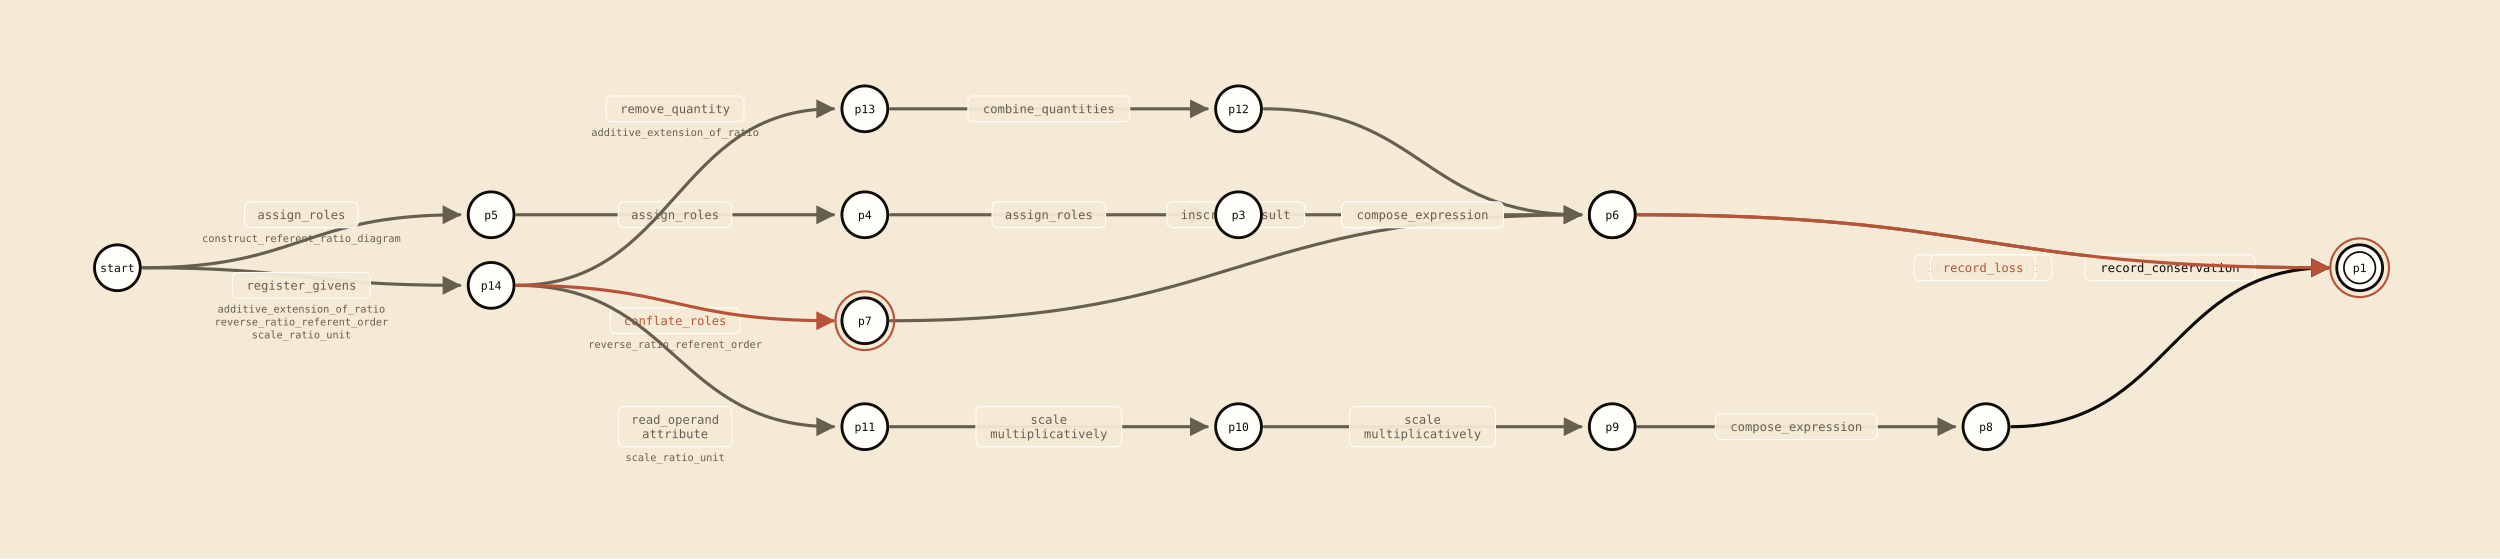
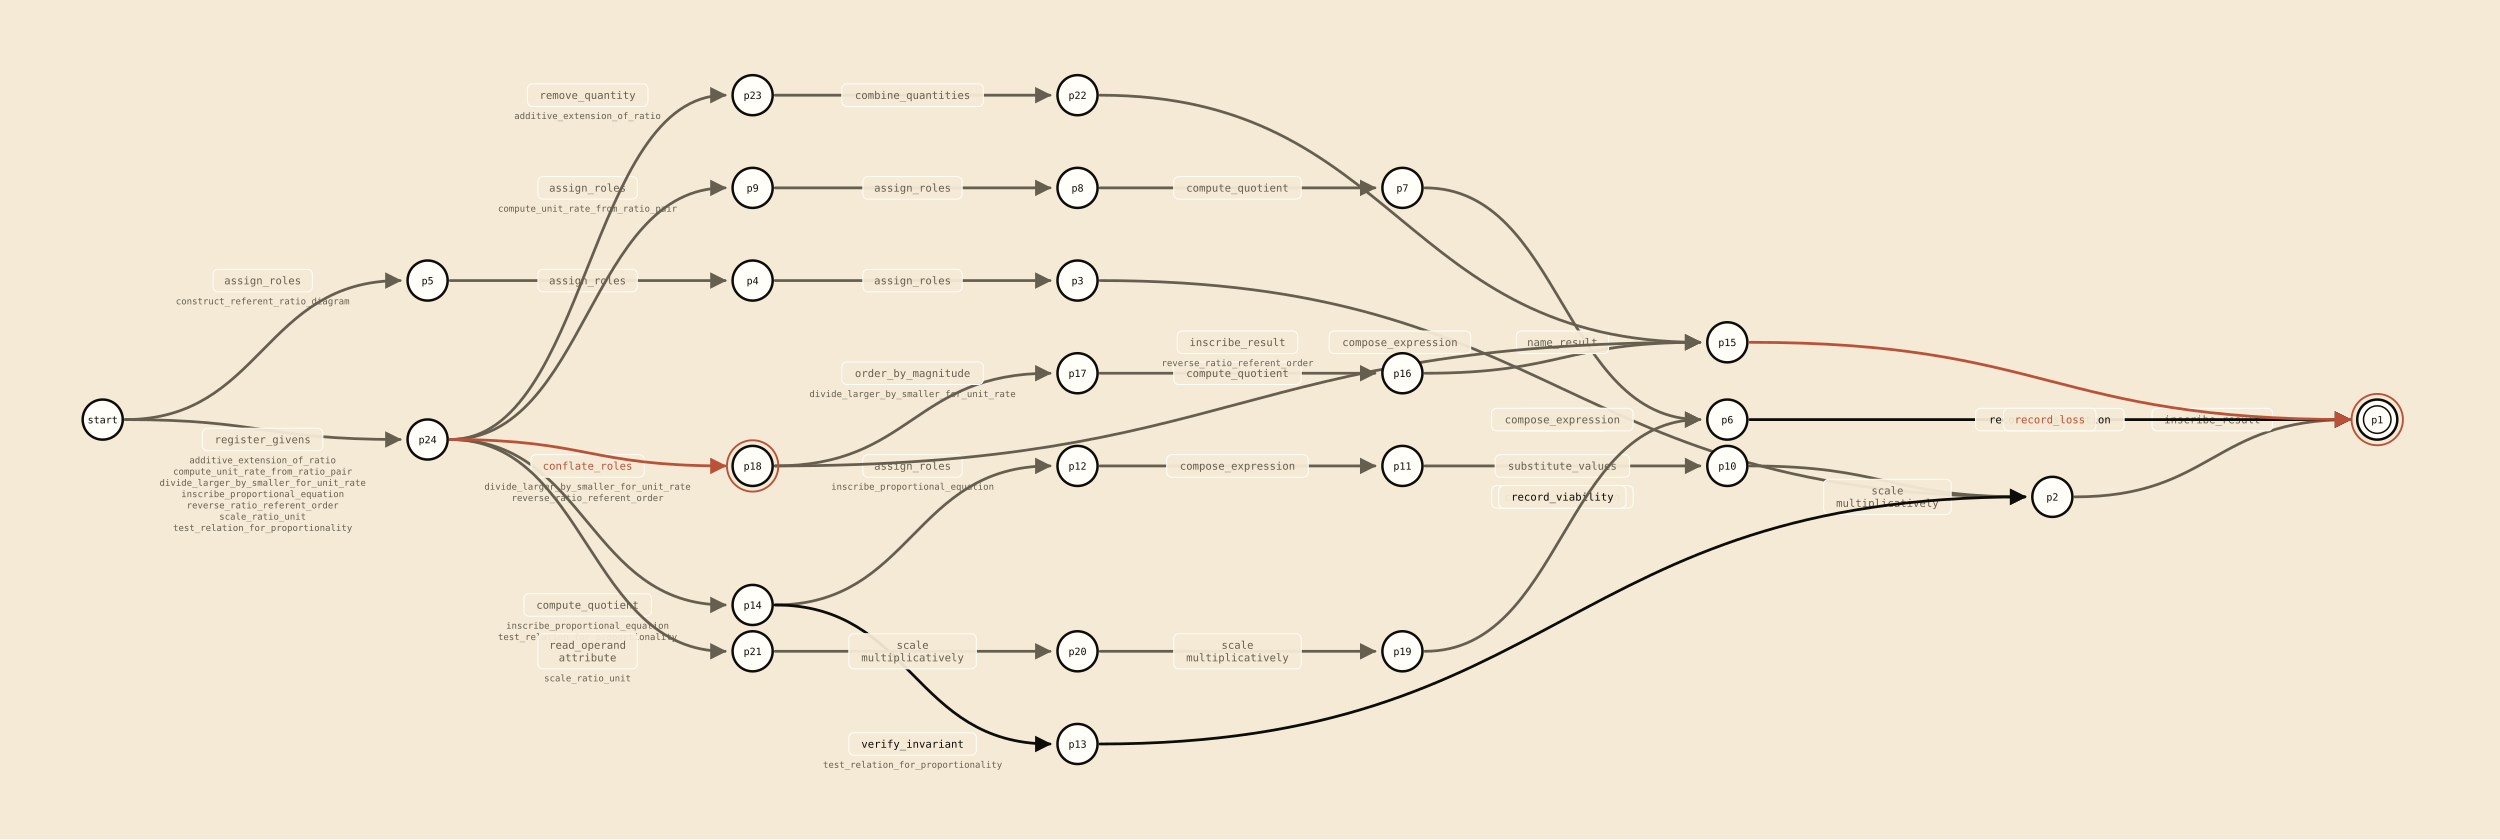
- <svg xmlns="http://www.w3.org/2000/svg" width="1746" height="390" viewBox="0 0 1746 390" role="img" aria-labelledby="title desc">
+ <svg xmlns="http://www.w3.org/2000/svg" width="1996" height="670" viewBox="0 0 1996 670" role="img" aria-labelledby="title desc">
  <rect width="100%" height="100%" fill="#f4ead6" />
  <defs>
    <marker id="composite-conserving" viewBox="0 0 10 10" refX="9" refY="5" markerWidth="6" markerHeight="6" orient="auto">
      <path d="M0 0 L10 5 L0 10 z" fill="#0d0c08" />
    </marker>
    <marker id="composite-neutral" viewBox="0 0 10 10" refX="9" refY="5" markerWidth="6" markerHeight="6" orient="auto">
      <path d="M0 0 L10 5 L0 10 z" fill="#665f4f" />
    </marker>
    <marker id="composite-validity-blue" viewBox="0 0 10 10" refX="9" refY="5" markerWidth="6" markerHeight="6" orient="auto">
      <path d="M0 0 L10 5 L0 10 z" fill="#2e6f9e" />
    </marker>
    <marker id="composite-validity-rust" viewBox="0 0 10 10" refX="9" refY="5" markerWidth="6" markerHeight="6" orient="auto">
      <path d="M0 0 L10 5 L0 10 z" fill="#b95238" />
    </marker>
    <marker id="composite-validity-rust-mixed" viewBox="0 0 10 10" refX="9" refY="5" markerWidth="4.5" markerHeight="4.5" orient="auto">
      <path d="M0 0 L10 5 L0 10 z" fill="#b95238" />
    </marker>
  </defs>
-   <path d="M 100.0 187.0 C 210.5 187.0, 210.5 150.0, 321.0 150.0" fill="none" stroke="#665f4f" stroke-width="2.2" stroke-linecap="round" marker-end="url(#composite-neutral)" />
-   <rect x="170.8" y="141.0" width="79.3" height="18.0" rx="4" fill="#f4ead6" fill-opacity="0.94" stroke="#fffef9" stroke-width="0.8" />
-   <text x="210.5" y="153.0" text-anchor="middle" font-family="ui-monospace, Menlo, Consolas, monospace" font-size="8.5" font-weight="normal" fill="#665f4f">assign_roles</text>
-   <text x="210.5" y="169.0" text-anchor="middle" font-family="ui-monospace, Menlo, Consolas, monospace" font-size="7.2" font-weight="normal" fill="#665f4f">construct_referent_ratio_diagram</text>
-   <path d="M 100.0 187.0 C 210.5 187.0, 210.5 199.3, 321.0 199.3" fill="none" stroke="#665f4f" stroke-width="2.2" stroke-linecap="round" marker-end="url(#composite-neutral)" />
-   <rect x="162.4" y="190.3" width="96.2" height="18.0" rx="4" fill="#f4ead6" fill-opacity="0.94" stroke="#fffef9" stroke-width="0.8" />
-   <text x="210.5" y="202.3" text-anchor="middle" font-family="ui-monospace, Menlo, Consolas, monospace" font-size="8.5" font-weight="normal" fill="#665f4f">register_givens</text>
-   <text x="210.5" y="218.3" text-anchor="middle" font-family="ui-monospace, Menlo, Consolas, monospace" font-size="7.2" font-weight="normal" fill="#665f4f">additive_extension_of_ratio</text>
-   <text x="210.5" y="227.3" text-anchor="middle" font-family="ui-monospace, Menlo, Consolas, monospace" font-size="7.2" font-weight="normal" fill="#665f4f">reverse_ratio_referent_order</text>
-   <text x="210.5" y="236.3" text-anchor="middle" font-family="ui-monospace, Menlo, Consolas, monospace" font-size="7.2" font-weight="normal" fill="#665f4f">scale_ratio_unit</text>
-   <path d="M 1144.0 150.0 C 1385.0 150.0, 1385.0 187.0, 1626.0 187.0" fill="none" stroke="#665f4f" stroke-width="2.2" stroke-linecap="round" marker-end="url(#composite-neutral)" />
-   <rect x="1336.9" y="178.0" width="96.2" height="18.0" rx="4" fill="#f4ead6" fill-opacity="0.94" stroke="#fffef9" stroke-width="0.8" />
-   <text x="1385.0" y="190.0" text-anchor="middle" font-family="ui-monospace, Menlo, Consolas, monospace" font-size="8.5" font-weight="normal" fill="#665f4f">inscribe_result</text>
-   <path d="M 883.0 150.0 C 993.5 150.0, 993.5 150.0, 1104.0 150.0" fill="none" stroke="#665f4f" stroke-width="2.2" stroke-linecap="round" marker-end="url(#composite-neutral)" />
-   <rect x="937.0" y="141.0" width="113.0" height="18.0" rx="4" fill="#f4ead6" fill-opacity="0.94" stroke="#fffef9" stroke-width="0.8" />
-   <text x="993.5" y="153.0" text-anchor="middle" font-family="ui-monospace, Menlo, Consolas, monospace" font-size="8.5" font-weight="normal" fill="#665f4f">compose_expression</text>
-   <path d="M 622.0 150.0 C 732.5 150.0, 732.5 150.0, 843.0 150.0" fill="none" stroke="#665f4f" stroke-width="2.2" stroke-linecap="round" marker-end="url(#composite-neutral)" />
-   <rect x="692.8" y="141.0" width="79.3" height="18.0" rx="4" fill="#f4ead6" fill-opacity="0.94" stroke="#fffef9" stroke-width="0.8" />
-   <text x="732.5" y="153.0" text-anchor="middle" font-family="ui-monospace, Menlo, Consolas, monospace" font-size="8.5" font-weight="normal" fill="#665f4f">assign_roles</text>
-   <path d="M 361.0 150.0 C 471.5 150.0, 471.5 150.0, 582.0 150.0" fill="none" stroke="#665f4f" stroke-width="2.2" stroke-linecap="round" marker-end="url(#composite-neutral)" />
-   <rect x="431.8" y="141.0" width="79.3" height="18.0" rx="4" fill="#f4ead6" fill-opacity="0.94" stroke="#fffef9" stroke-width="0.8" />
-   <text x="471.5" y="153.0" text-anchor="middle" font-family="ui-monospace, Menlo, Consolas, monospace" font-size="8.5" font-weight="normal" fill="#665f4f">assign_roles</text>
-   <rect x="1348.1" y="178.0" width="73.7" height="18.0" rx="4" fill="#f4ead6" fill-opacity="0.94" stroke="#fffef9" stroke-width="0.8" />
-   <text x="1385.0" y="190.0" text-anchor="middle" font-family="ui-monospace, Menlo, Consolas, monospace" font-size="8.5" font-weight="normal" fill="#b95238">record_loss</text>
-   <path d="M 622.0 224.0 C 863.0 224.0, 863.0 150.0, 1104.0 150.0" fill="none" stroke="#665f4f" stroke-width="2.2" stroke-linecap="round" marker-end="url(#composite-neutral)" />
-   <rect x="814.9" y="141.0" width="96.2" height="18.0" rx="4" fill="#f4ead6" fill-opacity="0.94" stroke="#fffef9" stroke-width="0.8" />
-   <text x="863.0" y="153.0" text-anchor="middle" font-family="ui-monospace, Menlo, Consolas, monospace" font-size="8.5" font-weight="normal" fill="#665f4f">inscribe_result</text>
-   <path d="M 1405.0 298.0 C 1515.5 298.0, 1515.5 187.0, 1626.0 187.0" fill="none" stroke="#0d0c08" stroke-width="2.2" stroke-linecap="round" marker-end="url(#composite-conserving)" />
-   <rect x="1456.2" y="178.0" width="118.6" height="18.0" rx="4" fill="#f4ead6" fill-opacity="0.94" stroke="#fffef9" stroke-width="0.8" />
-   <text x="1515.5" y="190.0" text-anchor="middle" font-family="ui-monospace, Menlo, Consolas, monospace" font-size="8.5" font-weight="normal" fill="#0d0c08">record_conservation</text>
-   <path d="M 1144.0 298.0 C 1254.5 298.0, 1254.5 298.0, 1365.0 298.0" fill="none" stroke="#665f4f" stroke-width="2.2" stroke-linecap="round" marker-end="url(#composite-neutral)" />
-   <rect x="1198.0" y="289.0" width="113.0" height="18.0" rx="4" fill="#f4ead6" fill-opacity="0.94" stroke="#fffef9" stroke-width="0.8" />
-   <text x="1254.5" y="301.0" text-anchor="middle" font-family="ui-monospace, Menlo, Consolas, monospace" font-size="8.5" font-weight="normal" fill="#665f4f">compose_expression</text>
-   <path d="M 883.0 298.0 C 993.5 298.0, 993.5 298.0, 1104.0 298.0" fill="none" stroke="#665f4f" stroke-width="2.2" stroke-linecap="round" marker-end="url(#composite-neutral)" />
-   <rect x="942.6" y="284.0" width="101.8" height="28.0" rx="4" fill="#f4ead6" fill-opacity="0.94" stroke="#fffef9" stroke-width="0.8" />
-   <text x="993.5" y="296.0" text-anchor="middle" font-family="ui-monospace, Menlo, Consolas, monospace" font-size="8.5" font-weight="normal" fill="#665f4f">scale</text>
-   <text x="993.5" y="306.0" text-anchor="middle" font-family="ui-monospace, Menlo, Consolas, monospace" font-size="8.5" font-weight="normal" fill="#665f4f">multiplicatively</text>
-   <path d="M 622.0 298.0 C 732.5 298.0, 732.5 298.0, 843.0 298.0" fill="none" stroke="#665f4f" stroke-width="2.2" stroke-linecap="round" marker-end="url(#composite-neutral)" />
-   <rect x="681.6" y="284.0" width="101.8" height="28.0" rx="4" fill="#f4ead6" fill-opacity="0.94" stroke="#fffef9" stroke-width="0.8" />
-   <text x="732.5" y="296.0" text-anchor="middle" font-family="ui-monospace, Menlo, Consolas, monospace" font-size="8.5" font-weight="normal" fill="#665f4f">scale</text>
-   <text x="732.5" y="306.0" text-anchor="middle" font-family="ui-monospace, Menlo, Consolas, monospace" font-size="8.5" font-weight="normal" fill="#665f4f">multiplicatively</text>
-   <path d="M 883.0 76.0 C 993.5 76.0, 993.5 150.0, 1104.0 150.0" fill="none" stroke="#665f4f" stroke-width="2.2" stroke-linecap="round" marker-end="url(#composite-neutral)" />
-   <rect x="937.0" y="141.0" width="113.0" height="18.0" rx="4" fill="#f4ead6" fill-opacity="0.94" stroke="#fffef9" stroke-width="0.8" />
-   <text x="993.5" y="153.0" text-anchor="middle" font-family="ui-monospace, Menlo, Consolas, monospace" font-size="8.5" font-weight="normal" fill="#665f4f">compose_expression</text>
-   <path d="M 622.0 76.0 C 732.5 76.0, 732.5 76.0, 843.0 76.0" fill="none" stroke="#665f4f" stroke-width="2.2" stroke-linecap="round" marker-end="url(#composite-neutral)" />
-   <rect x="676.0" y="67.0" width="113.0" height="18.0" rx="4" fill="#f4ead6" fill-opacity="0.94" stroke="#fffef9" stroke-width="0.8" />
-   <text x="732.5" y="79.0" text-anchor="middle" font-family="ui-monospace, Menlo, Consolas, monospace" font-size="8.5" font-weight="normal" fill="#665f4f">combine_quantities</text>
-   <rect x="426.2" y="215.0" width="90.5" height="18.0" rx="4" fill="#f4ead6" fill-opacity="0.94" stroke="#fffef9" stroke-width="0.8" />
-   <text x="471.5" y="227.0" text-anchor="middle" font-family="ui-monospace, Menlo, Consolas, monospace" font-size="8.5" font-weight="normal" fill="#b95238">conflate_roles</text>
-   <text x="471.5" y="243.0" text-anchor="middle" font-family="ui-monospace, Menlo, Consolas, monospace" font-size="7.2" font-weight="normal" fill="#665f4f">reverse_ratio_referent_order</text>
-   <path d="M 361.0 199.3 C 471.5 199.3, 471.5 298.0, 582.0 298.0" fill="none" stroke="#665f4f" stroke-width="2.2" stroke-linecap="round" marker-end="url(#composite-neutral)" />
-   <rect x="431.8" y="284.0" width="79.3" height="28.0" rx="4" fill="#f4ead6" fill-opacity="0.94" stroke="#fffef9" stroke-width="0.8" />
-   <text x="471.5" y="296.0" text-anchor="middle" font-family="ui-monospace, Menlo, Consolas, monospace" font-size="8.5" font-weight="normal" fill="#665f4f">read_operand</text>
-   <text x="471.5" y="306.0" text-anchor="middle" font-family="ui-monospace, Menlo, Consolas, monospace" font-size="8.5" font-weight="normal" fill="#665f4f">attribute</text>
-   <text x="471.5" y="322.0" text-anchor="middle" font-family="ui-monospace, Menlo, Consolas, monospace" font-size="7.2" font-weight="normal" fill="#665f4f">scale_ratio_unit</text>
-   <path d="M 361.0 199.3 C 471.5 199.3, 471.5 76.0, 582.0 76.0" fill="none" stroke="#665f4f" stroke-width="2.2" stroke-linecap="round" marker-end="url(#composite-neutral)" />
-   <rect x="423.4" y="67.0" width="96.2" height="18.0" rx="4" fill="#f4ead6" fill-opacity="0.94" stroke="#fffef9" stroke-width="0.8" />
-   <text x="471.5" y="79.0" text-anchor="middle" font-family="ui-monospace, Menlo, Consolas, monospace" font-size="8.5" font-weight="normal" fill="#665f4f">remove_quantity</text>
-   <text x="471.5" y="95.0" text-anchor="middle" font-family="ui-monospace, Menlo, Consolas, monospace" font-size="7.2" font-weight="normal" fill="#665f4f">additive_extension_of_ratio</text>
-   <circle cx="82.0" cy="187.0" r="16" fill="#fffef9" stroke="#0d0c08" stroke-width="2" />
-   <text x="82.0" y="190.0" text-anchor="middle" font-family="ui-monospace, Menlo, Consolas, monospace" font-size="8.0" font-weight="normal" fill="#0d0c08">start</text>
-   <circle cx="1648.0" cy="187.0" r="16" fill="#fffef9" stroke="#0d0c08" stroke-width="2" />
-   <circle cx="1648.0" cy="187.0" r="11" fill="none" stroke="#0d0c08" stroke-width="1.2" />
-   <text x="1648.0" y="190.0" text-anchor="middle" font-family="ui-monospace, Menlo, Consolas, monospace" font-size="8.0" font-weight="normal" fill="#0d0c08">p1</text>
-   <circle cx="1126.0" cy="150.0" r="16" fill="#fffef9" stroke="#0d0c08" stroke-width="2" />
-   <text x="1126.0" y="153.0" text-anchor="middle" font-family="ui-monospace, Menlo, Consolas, monospace" font-size="8.0" font-weight="normal" fill="#0d0c08">p2</text>
-   <circle cx="865.0" cy="150.0" r="16" fill="#fffef9" stroke="#0d0c08" stroke-width="2" />
-   <text x="865.0" y="153.0" text-anchor="middle" font-family="ui-monospace, Menlo, Consolas, monospace" font-size="8.0" font-weight="normal" fill="#0d0c08">p3</text>
-   <circle cx="604.0" cy="150.0" r="16" fill="#fffef9" stroke="#0d0c08" stroke-width="2" />
-   <text x="604.0" y="153.0" text-anchor="middle" font-family="ui-monospace, Menlo, Consolas, monospace" font-size="8.0" font-weight="normal" fill="#0d0c08">p4</text>
-   <circle cx="343.0" cy="150.0" r="16" fill="#fffef9" stroke="#0d0c08" stroke-width="2" />
-   <text x="343.0" y="153.0" text-anchor="middle" font-family="ui-monospace, Menlo, Consolas, monospace" font-size="8.0" font-weight="normal" fill="#0d0c08">p5</text>
-   <circle cx="1126.0" cy="150.0" r="16" fill="#fffef9" stroke="#0d0c08" stroke-width="2" />
-   <text x="1126.0" y="153.0" text-anchor="middle" font-family="ui-monospace, Menlo, Consolas, monospace" font-size="8.0" font-weight="normal" fill="#0d0c08">p6</text>
-   <circle cx="604.0" cy="224.0" r="16" fill="#fffef9" stroke="#0d0c08" stroke-width="2" />
-   <text x="604.0" y="227.0" text-anchor="middle" font-family="ui-monospace, Menlo, Consolas, monospace" font-size="8.0" font-weight="normal" fill="#0d0c08">p7</text>
-   <circle cx="1387.0" cy="298.0" r="16" fill="#fffef9" stroke="#0d0c08" stroke-width="2" />
-   <text x="1387.0" y="301.0" text-anchor="middle" font-family="ui-monospace, Menlo, Consolas, monospace" font-size="8.0" font-weight="normal" fill="#0d0c08">p8</text>
-   <circle cx="1126.0" cy="298.0" r="16" fill="#fffef9" stroke="#0d0c08" stroke-width="2" />
-   <text x="1126.0" y="301.0" text-anchor="middle" font-family="ui-monospace, Menlo, Consolas, monospace" font-size="8.0" font-weight="normal" fill="#0d0c08">p9</text>
-   <circle cx="865.0" cy="298.0" r="16" fill="#fffef9" stroke="#0d0c08" stroke-width="2" />
-   <text x="865.0" y="301.0" text-anchor="middle" font-family="ui-monospace, Menlo, Consolas, monospace" font-size="8.0" font-weight="normal" fill="#0d0c08">p10</text>
-   <circle cx="604.0" cy="298.0" r="16" fill="#fffef9" stroke="#0d0c08" stroke-width="2" />
-   <text x="604.0" y="301.0" text-anchor="middle" font-family="ui-monospace, Menlo, Consolas, monospace" font-size="8.0" font-weight="normal" fill="#0d0c08">p11</text>
-   <circle cx="865.0" cy="76.0" r="16" fill="#fffef9" stroke="#0d0c08" stroke-width="2" />
-   <text x="865.0" y="79.0" text-anchor="middle" font-family="ui-monospace, Menlo, Consolas, monospace" font-size="8.0" font-weight="normal" fill="#0d0c08">p12</text>
-   <circle cx="604.0" cy="76.0" r="16" fill="#fffef9" stroke="#0d0c08" stroke-width="2" />
-   <text x="604.0" y="79.0" text-anchor="middle" font-family="ui-monospace, Menlo, Consolas, monospace" font-size="8.0" font-weight="normal" fill="#0d0c08">p13</text>
-   <circle cx="343.0" cy="199.3" r="16" fill="#fffef9" stroke="#0d0c08" stroke-width="2" />
-   <text x="343.0" y="202.3" text-anchor="middle" font-family="ui-monospace, Menlo, Consolas, monospace" font-size="8.0" font-weight="normal" fill="#0d0c08">p14</text>
-   <path class="validity-rust-overlay" d="M 1144.0 150.0 C 1385.0 150.0, 1385.0 187.0, 1626.0 187.0" fill="none" stroke="#b95238" stroke-width="2.2" stroke-linecap="round" marker-end="url(#composite-validity-rust)" />
-   <path class="validity-rust-overlay" d="M 361.0 199.3 C 471.5 199.3, 471.5 224.0, 582.0 224.0" fill="none" stroke="#b95238" stroke-width="2.2" stroke-linecap="round" marker-end="url(#composite-validity-rust)" />
-   <circle class="validity-rust-ring" cx="1648.0" cy="187.0" r="20.5" fill="none" stroke="#b95238" stroke-width="1.5" />
-   <circle class="validity-rust-ring" cx="604.0" cy="224.0" r="20.5" fill="none" stroke="#b95238" stroke-width="1.5" />
+   <path d="M 100.0 335.0 C 209.7 335.0, 209.7 224.0, 319.4 224.0" fill="none" stroke="#665f4f" stroke-width="2.2" stroke-linecap="round" marker-end="url(#composite-neutral)" />
+   <rect x="170.1" y="215.0" width="79.3" height="18.0" rx="4" fill="#f4ead6" fill-opacity="0.94" stroke="#fffef9" stroke-width="0.8" />
+   <text x="209.7" y="227.0" text-anchor="middle" font-family="ui-monospace, Menlo, Consolas, monospace" font-size="8.5" font-weight="normal" fill="#665f4f">assign_roles</text>
+   <text x="209.7" y="243.0" text-anchor="middle" font-family="ui-monospace, Menlo, Consolas, monospace" font-size="7.2" font-weight="normal" fill="#665f4f">construct_referent_ratio_diagram</text>
+   <path d="M 100.0 335.0 C 209.7 335.0, 209.7 350.9, 319.4 350.9" fill="none" stroke="#665f4f" stroke-width="2.2" stroke-linecap="round" marker-end="url(#composite-neutral)" />
+   <rect x="161.6" y="341.9" width="96.2" height="18.0" rx="4" fill="#f4ead6" fill-opacity="0.94" stroke="#fffef9" stroke-width="0.8" />
+   <text x="209.7" y="353.9" text-anchor="middle" font-family="ui-monospace, Menlo, Consolas, monospace" font-size="8.5" font-weight="normal" fill="#665f4f">register_givens</text>
+   <text x="209.7" y="369.9" text-anchor="middle" font-family="ui-monospace, Menlo, Consolas, monospace" font-size="7.2" font-weight="normal" fill="#665f4f">additive_extension_of_ratio</text>
+   <text x="209.7" y="378.9" text-anchor="middle" font-family="ui-monospace, Menlo, Consolas, monospace" font-size="7.2" font-weight="normal" fill="#665f4f">compute_unit_rate_from_ratio_pair</text>
+   <text x="209.7" y="387.9" text-anchor="middle" font-family="ui-monospace, Menlo, Consolas, monospace" font-size="7.2" font-weight="normal" fill="#665f4f">divide_larger_by_smaller_for_unit_rate</text>
+   <text x="209.7" y="396.9" text-anchor="middle" font-family="ui-monospace, Menlo, Consolas, monospace" font-size="7.2" font-weight="normal" fill="#665f4f">inscribe_proportional_equation</text>
+   <text x="209.7" y="405.9" text-anchor="middle" font-family="ui-monospace, Menlo, Consolas, monospace" font-size="7.2" font-weight="normal" fill="#665f4f">reverse_ratio_referent_order</text>
+   <text x="209.7" y="414.9" text-anchor="middle" font-family="ui-monospace, Menlo, Consolas, monospace" font-size="7.2" font-weight="normal" fill="#665f4f">scale_ratio_unit</text>
+   <text x="209.7" y="423.9" text-anchor="middle" font-family="ui-monospace, Menlo, Consolas, monospace" font-size="7.2" font-weight="normal" fill="#665f4f">test_relation_for_proportionality</text>
+   <path d="M 1656.6 396.7 C 1766.3 396.7, 1766.3 335.0, 1876.0 335.0" fill="none" stroke="#665f4f" stroke-width="2.2" stroke-linecap="round" marker-end="url(#composite-neutral)" />
+   <rect x="1718.2" y="326.0" width="96.2" height="18.0" rx="4" fill="#f4ead6" fill-opacity="0.94" stroke="#fffef9" stroke-width="0.8" />
+   <text x="1766.3" y="338.0" text-anchor="middle" font-family="ui-monospace, Menlo, Consolas, monospace" font-size="8.5" font-weight="normal" fill="#665f4f">inscribe_result</text>
+   <path d="M 878.3 224.0 C 1247.4 224.0, 1247.4 396.7, 1616.6 396.7" fill="none" stroke="#665f4f" stroke-width="2.2" stroke-linecap="round" marker-end="url(#composite-neutral)" />
+   <rect x="1190.9" y="387.7" width="113.0" height="18.0" rx="4" fill="#f4ead6" fill-opacity="0.94" stroke="#fffef9" stroke-width="0.8" />
+   <text x="1247.4" y="399.7" text-anchor="middle" font-family="ui-monospace, Menlo, Consolas, monospace" font-size="8.5" font-weight="normal" fill="#665f4f">compose_expression</text>
+   <path d="M 618.9 224.0 C 728.6 224.0, 728.6 224.0, 838.3 224.0" fill="none" stroke="#665f4f" stroke-width="2.2" stroke-linecap="round" marker-end="url(#composite-neutral)" />
+   <rect x="688.9" y="215.0" width="79.3" height="18.0" rx="4" fill="#f4ead6" fill-opacity="0.94" stroke="#fffef9" stroke-width="0.8" />
+   <text x="728.6" y="227.0" text-anchor="middle" font-family="ui-monospace, Menlo, Consolas, monospace" font-size="8.5" font-weight="normal" fill="#665f4f">assign_roles</text>
+   <path d="M 359.4 224.0 C 469.1 224.0, 469.1 224.0, 578.9 224.0" fill="none" stroke="#665f4f" stroke-width="2.2" stroke-linecap="round" marker-end="url(#composite-neutral)" />
+   <rect x="429.5" y="215.0" width="79.3" height="18.0" rx="4" fill="#f4ead6" fill-opacity="0.94" stroke="#fffef9" stroke-width="0.8" />
+   <text x="469.1" y="227.0" text-anchor="middle" font-family="ui-monospace, Menlo, Consolas, monospace" font-size="8.5" font-weight="normal" fill="#665f4f">assign_roles</text>
+   <path d="M 1397.1 335.0 C 1636.6 335.0, 1636.6 335.0, 1876.0 335.0" fill="none" stroke="#0d0c08" stroke-width="2.2" stroke-linecap="round" marker-end="url(#composite-conserving)" />
+   <rect x="1577.3" y="326.0" width="118.6" height="18.0" rx="4" fill="#f4ead6" fill-opacity="0.94" stroke="#fffef9" stroke-width="0.8" />
+   <text x="1636.6" y="338.0" text-anchor="middle" font-family="ui-monospace, Menlo, Consolas, monospace" font-size="8.5" font-weight="normal" fill="#0d0c08">record_conservation</text>
+   <path d="M 1137.7 150.0 C 1247.4 150.0, 1247.4 335.0, 1357.1 335.0" fill="none" stroke="#665f4f" stroke-width="2.2" stroke-linecap="round" marker-end="url(#composite-neutral)" />
+   <rect x="1210.6" y="326.0" width="73.7" height="18.0" rx="4" fill="#f4ead6" fill-opacity="0.94" stroke="#fffef9" stroke-width="0.8" />
+   <text x="1247.4" y="338.0" text-anchor="middle" font-family="ui-monospace, Menlo, Consolas, monospace" font-size="8.5" font-weight="normal" fill="#665f4f">name_result</text>
+   <path d="M 878.3 150.0 C 988.0 150.0, 988.0 150.0, 1097.7 150.0" fill="none" stroke="#665f4f" stroke-width="2.2" stroke-linecap="round" marker-end="url(#composite-neutral)" />
+   <rect x="937.1" y="141.0" width="101.8" height="18.0" rx="4" fill="#f4ead6" fill-opacity="0.94" stroke="#fffef9" stroke-width="0.8" />
+   <text x="988.0" y="153.0" text-anchor="middle" font-family="ui-monospace, Menlo, Consolas, monospace" font-size="8.5" font-weight="normal" fill="#665f4f">compute_quotient</text>
+   <path d="M 618.9 150.0 C 728.6 150.0, 728.6 150.0, 838.3 150.0" fill="none" stroke="#665f4f" stroke-width="2.2" stroke-linecap="round" marker-end="url(#composite-neutral)" />
+   <rect x="688.9" y="141.0" width="79.3" height="18.0" rx="4" fill="#f4ead6" fill-opacity="0.94" stroke="#fffef9" stroke-width="0.8" />
+   <text x="728.6" y="153.0" text-anchor="middle" font-family="ui-monospace, Menlo, Consolas, monospace" font-size="8.5" font-weight="normal" fill="#665f4f">assign_roles</text>
+   <path d="M 1397.1 372.0 C 1506.9 372.0, 1506.9 396.7, 1616.6 396.7" fill="none" stroke="#665f4f" stroke-width="2.2" stroke-linecap="round" marker-end="url(#composite-neutral)" />
+   <rect x="1456.0" y="382.7" width="101.8" height="28.0" rx="4" fill="#f4ead6" fill-opacity="0.94" stroke="#fffef9" stroke-width="0.8" />
+   <text x="1506.9" y="394.7" text-anchor="middle" font-family="ui-monospace, Menlo, Consolas, monospace" font-size="8.5" font-weight="normal" fill="#665f4f">scale</text>
+   <text x="1506.9" y="404.7" text-anchor="middle" font-family="ui-monospace, Menlo, Consolas, monospace" font-size="8.5" font-weight="normal" fill="#665f4f">multiplicatively</text>
+   <path d="M 1137.7 372.0 C 1247.4 372.0, 1247.4 372.0, 1357.1 372.0" fill="none" stroke="#665f4f" stroke-width="2.2" stroke-linecap="round" marker-end="url(#composite-neutral)" />
+   <rect x="1193.7" y="363.0" width="107.4" height="18.0" rx="4" fill="#f4ead6" fill-opacity="0.94" stroke="#fffef9" stroke-width="0.8" />
+   <text x="1247.4" y="375.0" text-anchor="middle" font-family="ui-monospace, Menlo, Consolas, monospace" font-size="8.5" font-weight="normal" fill="#665f4f">substitute_values</text>
+   <path d="M 878.3 372.0 C 988.0 372.0, 988.0 372.0, 1097.7 372.0" fill="none" stroke="#665f4f" stroke-width="2.2" stroke-linecap="round" marker-end="url(#composite-neutral)" />
+   <rect x="931.5" y="363.0" width="113.0" height="18.0" rx="4" fill="#f4ead6" fill-opacity="0.94" stroke="#fffef9" stroke-width="0.8" />
+   <text x="988.0" y="375.0" text-anchor="middle" font-family="ui-monospace, Menlo, Consolas, monospace" font-size="8.5" font-weight="normal" fill="#665f4f">compose_expression</text>
+   <path d="M 878.3 594.0 C 1247.4 594.0, 1247.4 396.7, 1616.6 396.7" fill="none" stroke="#0d0c08" stroke-width="2.2" stroke-linecap="round" marker-end="url(#composite-conserving)" />
+   <rect x="1196.5" y="387.7" width="101.8" height="18.0" rx="4" fill="#f4ead6" fill-opacity="0.94" stroke="#fffef9" stroke-width="0.8" />
+   <text x="1247.4" y="399.7" text-anchor="middle" font-family="ui-monospace, Menlo, Consolas, monospace" font-size="8.5" font-weight="normal" fill="#0d0c08">record_viability</text>
+   <path d="M 618.9 483.0 C 728.6 483.0, 728.6 372.0, 838.3 372.0" fill="none" stroke="#665f4f" stroke-width="2.2" stroke-linecap="round" marker-end="url(#composite-neutral)" />
+   <rect x="688.9" y="363.0" width="79.3" height="18.0" rx="4" fill="#f4ead6" fill-opacity="0.94" stroke="#fffef9" stroke-width="0.8" />
+   <text x="728.6" y="375.0" text-anchor="middle" font-family="ui-monospace, Menlo, Consolas, monospace" font-size="8.5" font-weight="normal" fill="#665f4f">assign_roles</text>
+   <text x="728.6" y="391.0" text-anchor="middle" font-family="ui-monospace, Menlo, Consolas, monospace" font-size="7.2" font-weight="normal" fill="#665f4f">inscribe_proportional_equation</text>
+   <path d="M 618.9 483.0 C 728.6 483.0, 728.6 594.0, 838.3 594.0" fill="none" stroke="#0d0c08" stroke-width="2.2" stroke-linecap="round" marker-end="url(#composite-conserving)" />
+   <rect x="677.7" y="585.0" width="101.8" height="18.0" rx="4" fill="#f4ead6" fill-opacity="0.94" stroke="#fffef9" stroke-width="0.8" />
+   <text x="728.6" y="597.0" text-anchor="middle" font-family="ui-monospace, Menlo, Consolas, monospace" font-size="8.5" font-weight="normal" fill="#0d0c08">verify_invariant</text>
+   <text x="728.6" y="613.0" text-anchor="middle" font-family="ui-monospace, Menlo, Consolas, monospace" font-size="7.2" font-weight="normal" fill="#665f4f">test_relation_for_proportionality</text>
+   <rect x="1599.7" y="326.0" width="73.7" height="18.0" rx="4" fill="#f4ead6" fill-opacity="0.94" stroke="#fffef9" stroke-width="0.8" />
+   <text x="1636.6" y="338.0" text-anchor="middle" font-family="ui-monospace, Menlo, Consolas, monospace" font-size="8.5" font-weight="normal" fill="#b95238">record_loss</text>
+   <path d="M 1137.7 298.0 C 1247.4 298.0, 1247.4 273.3, 1357.1 273.3" fill="none" stroke="#665f4f" stroke-width="2.2" stroke-linecap="round" marker-end="url(#composite-neutral)" />
+   <rect x="1210.6" y="264.3" width="73.7" height="18.0" rx="4" fill="#f4ead6" fill-opacity="0.94" stroke="#fffef9" stroke-width="0.8" />
+   <text x="1247.4" y="276.3" text-anchor="middle" font-family="ui-monospace, Menlo, Consolas, monospace" font-size="8.5" font-weight="normal" fill="#665f4f">name_result</text>
+   <path d="M 878.3 298.0 C 988.0 298.0, 988.0 298.0, 1097.7 298.0" fill="none" stroke="#665f4f" stroke-width="2.2" stroke-linecap="round" marker-end="url(#composite-neutral)" />
+   <rect x="937.1" y="289.0" width="101.8" height="18.0" rx="4" fill="#f4ead6" fill-opacity="0.94" stroke="#fffef9" stroke-width="0.8" />
+   <text x="988.0" y="301.0" text-anchor="middle" font-family="ui-monospace, Menlo, Consolas, monospace" font-size="8.5" font-weight="normal" fill="#665f4f">compute_quotient</text>
+   <path d="M 618.9 372.0 C 988.0 372.0, 988.0 273.3, 1357.1 273.3" fill="none" stroke="#665f4f" stroke-width="2.2" stroke-linecap="round" marker-end="url(#composite-neutral)" />
+   <rect x="939.9" y="264.3" width="96.2" height="18.0" rx="4" fill="#f4ead6" fill-opacity="0.94" stroke="#fffef9" stroke-width="0.8" />
+   <text x="988.0" y="276.3" text-anchor="middle" font-family="ui-monospace, Menlo, Consolas, monospace" font-size="8.5" font-weight="normal" fill="#665f4f">inscribe_result</text>
+   <text x="988.0" y="292.3" text-anchor="middle" font-family="ui-monospace, Menlo, Consolas, monospace" font-size="7.2" font-weight="normal" fill="#665f4f">reverse_ratio_referent_order</text>
+   <path d="M 618.9 372.0 C 728.6 372.0, 728.6 298.0, 838.3 298.0" fill="none" stroke="#665f4f" stroke-width="2.2" stroke-linecap="round" marker-end="url(#composite-neutral)" />
+   <rect x="672.1" y="289.0" width="113.0" height="18.0" rx="4" fill="#f4ead6" fill-opacity="0.94" stroke="#fffef9" stroke-width="0.8" />
+   <text x="728.6" y="301.0" text-anchor="middle" font-family="ui-monospace, Menlo, Consolas, monospace" font-size="8.5" font-weight="normal" fill="#665f4f">order_by_magnitude</text>
+   <text x="728.6" y="317.0" text-anchor="middle" font-family="ui-monospace, Menlo, Consolas, monospace" font-size="7.2" font-weight="normal" fill="#665f4f">divide_larger_by_smaller_for_unit_rate</text>
+   <path d="M 1137.7 520.0 C 1247.4 520.0, 1247.4 335.0, 1357.1 335.0" fill="none" stroke="#665f4f" stroke-width="2.2" stroke-linecap="round" marker-end="url(#composite-neutral)" />
+   <rect x="1190.9" y="326.0" width="113.0" height="18.0" rx="4" fill="#f4ead6" fill-opacity="0.94" stroke="#fffef9" stroke-width="0.8" />
+   <text x="1247.4" y="338.0" text-anchor="middle" font-family="ui-monospace, Menlo, Consolas, monospace" font-size="8.5" font-weight="normal" fill="#665f4f">compose_expression</text>
+   <path d="M 878.3 520.0 C 988.0 520.0, 988.0 520.0, 1097.7 520.0" fill="none" stroke="#665f4f" stroke-width="2.2" stroke-linecap="round" marker-end="url(#composite-neutral)" />
+   <rect x="937.1" y="506.0" width="101.8" height="28.0" rx="4" fill="#f4ead6" fill-opacity="0.94" stroke="#fffef9" stroke-width="0.8" />
+   <text x="988.0" y="518.0" text-anchor="middle" font-family="ui-monospace, Menlo, Consolas, monospace" font-size="8.5" font-weight="normal" fill="#665f4f">scale</text>
+   <text x="988.0" y="528.0" text-anchor="middle" font-family="ui-monospace, Menlo, Consolas, monospace" font-size="8.5" font-weight="normal" fill="#665f4f">multiplicatively</text>
+   <path d="M 618.9 520.0 C 728.6 520.0, 728.6 520.0, 838.3 520.0" fill="none" stroke="#665f4f" stroke-width="2.2" stroke-linecap="round" marker-end="url(#composite-neutral)" />
+   <rect x="677.7" y="506.0" width="101.8" height="28.0" rx="4" fill="#f4ead6" fill-opacity="0.94" stroke="#fffef9" stroke-width="0.8" />
+   <text x="728.6" y="518.0" text-anchor="middle" font-family="ui-monospace, Menlo, Consolas, monospace" font-size="8.5" font-weight="normal" fill="#665f4f">scale</text>
+   <text x="728.6" y="528.0" text-anchor="middle" font-family="ui-monospace, Menlo, Consolas, monospace" font-size="8.5" font-weight="normal" fill="#665f4f">multiplicatively</text>
+   <path d="M 878.3 76.0 C 1117.7 76.0, 1117.7 273.3, 1357.1 273.3" fill="none" stroke="#665f4f" stroke-width="2.2" stroke-linecap="round" marker-end="url(#composite-neutral)" />
+   <rect x="1061.2" y="264.3" width="113.0" height="18.0" rx="4" fill="#f4ead6" fill-opacity="0.94" stroke="#fffef9" stroke-width="0.8" />
+   <text x="1117.7" y="276.3" text-anchor="middle" font-family="ui-monospace, Menlo, Consolas, monospace" font-size="8.5" font-weight="normal" fill="#665f4f">compose_expression</text>
+   <path d="M 618.9 76.0 C 728.6 76.0, 728.6 76.0, 838.3 76.0" fill="none" stroke="#665f4f" stroke-width="2.2" stroke-linecap="round" marker-end="url(#composite-neutral)" />
+   <rect x="672.1" y="67.0" width="113.0" height="18.0" rx="4" fill="#f4ead6" fill-opacity="0.94" stroke="#fffef9" stroke-width="0.8" />
+   <text x="728.6" y="79.0" text-anchor="middle" font-family="ui-monospace, Menlo, Consolas, monospace" font-size="8.5" font-weight="normal" fill="#665f4f">combine_quantities</text>
+   <path d="M 359.4 350.9 C 469.1 350.9, 469.1 150.0, 578.9 150.0" fill="none" stroke="#665f4f" stroke-width="2.2" stroke-linecap="round" marker-end="url(#composite-neutral)" />
+   <rect x="429.5" y="141.0" width="79.3" height="18.0" rx="4" fill="#f4ead6" fill-opacity="0.94" stroke="#fffef9" stroke-width="0.8" />
+   <text x="469.1" y="153.0" text-anchor="middle" font-family="ui-monospace, Menlo, Consolas, monospace" font-size="8.5" font-weight="normal" fill="#665f4f">assign_roles</text>
+   <text x="469.1" y="169.0" text-anchor="middle" font-family="ui-monospace, Menlo, Consolas, monospace" font-size="7.2" font-weight="normal" fill="#665f4f">compute_unit_rate_from_ratio_pair</text>
+   <path d="M 359.4 350.9 C 469.1 350.9, 469.1 483.0, 578.9 483.0" fill="none" stroke="#665f4f" stroke-width="2.2" stroke-linecap="round" marker-end="url(#composite-neutral)" />
+   <rect x="418.3" y="474.0" width="101.8" height="18.0" rx="4" fill="#f4ead6" fill-opacity="0.94" stroke="#fffef9" stroke-width="0.8" />
+   <text x="469.1" y="486.0" text-anchor="middle" font-family="ui-monospace, Menlo, Consolas, monospace" font-size="8.5" font-weight="normal" fill="#665f4f">compute_quotient</text>
+   <text x="469.1" y="502.0" text-anchor="middle" font-family="ui-monospace, Menlo, Consolas, monospace" font-size="7.2" font-weight="normal" fill="#665f4f">inscribe_proportional_equation</text>
+   <text x="469.1" y="511.0" text-anchor="middle" font-family="ui-monospace, Menlo, Consolas, monospace" font-size="7.2" font-weight="normal" fill="#665f4f">test_relation_for_proportionality</text>
+   <rect x="423.9" y="363.0" width="90.5" height="18.0" rx="4" fill="#f4ead6" fill-opacity="0.94" stroke="#fffef9" stroke-width="0.8" />
+   <text x="469.1" y="375.0" text-anchor="middle" font-family="ui-monospace, Menlo, Consolas, monospace" font-size="8.5" font-weight="normal" fill="#b95238">conflate_roles</text>
+   <text x="469.1" y="391.0" text-anchor="middle" font-family="ui-monospace, Menlo, Consolas, monospace" font-size="7.2" font-weight="normal" fill="#665f4f">divide_larger_by_smaller_for_unit_rate</text>
+   <text x="469.1" y="400.0" text-anchor="middle" font-family="ui-monospace, Menlo, Consolas, monospace" font-size="7.2" font-weight="normal" fill="#665f4f">reverse_ratio_referent_order</text>
+   <path d="M 359.4 350.9 C 469.1 350.9, 469.1 520.0, 578.9 520.0" fill="none" stroke="#665f4f" stroke-width="2.2" stroke-linecap="round" marker-end="url(#composite-neutral)" />
+   <rect x="429.5" y="506.0" width="79.3" height="28.0" rx="4" fill="#f4ead6" fill-opacity="0.94" stroke="#fffef9" stroke-width="0.8" />
+   <text x="469.1" y="518.0" text-anchor="middle" font-family="ui-monospace, Menlo, Consolas, monospace" font-size="8.5" font-weight="normal" fill="#665f4f">read_operand</text>
+   <text x="469.1" y="528.0" text-anchor="middle" font-family="ui-monospace, Menlo, Consolas, monospace" font-size="8.5" font-weight="normal" fill="#665f4f">attribute</text>
+   <text x="469.1" y="544.0" text-anchor="middle" font-family="ui-monospace, Menlo, Consolas, monospace" font-size="7.2" font-weight="normal" fill="#665f4f">scale_ratio_unit</text>
+   <path d="M 359.4 350.9 C 469.1 350.9, 469.1 76.0, 578.9 76.0" fill="none" stroke="#665f4f" stroke-width="2.2" stroke-linecap="round" marker-end="url(#composite-neutral)" />
+   <rect x="421.1" y="67.0" width="96.2" height="18.0" rx="4" fill="#f4ead6" fill-opacity="0.94" stroke="#fffef9" stroke-width="0.8" />
+   <text x="469.1" y="79.0" text-anchor="middle" font-family="ui-monospace, Menlo, Consolas, monospace" font-size="8.5" font-weight="normal" fill="#665f4f">remove_quantity</text>
+   <text x="469.1" y="95.0" text-anchor="middle" font-family="ui-monospace, Menlo, Consolas, monospace" font-size="7.2" font-weight="normal" fill="#665f4f">additive_extension_of_ratio</text>
+   <circle cx="82.0" cy="335.0" r="16" fill="#fffef9" stroke="#0d0c08" stroke-width="2" />
+   <text x="82.0" y="338.0" text-anchor="middle" font-family="ui-monospace, Menlo, Consolas, monospace" font-size="8.0" font-weight="normal" fill="#0d0c08">start</text>
+   <circle cx="1898.0" cy="335.0" r="16" fill="#fffef9" stroke="#0d0c08" stroke-width="2" />
+   <circle cx="1898.0" cy="335.0" r="11" fill="none" stroke="#0d0c08" stroke-width="1.2" />
+   <text x="1898.0" y="338.0" text-anchor="middle" font-family="ui-monospace, Menlo, Consolas, monospace" font-size="8.0" font-weight="normal" fill="#0d0c08">p1</text>
+   <circle cx="1638.6" cy="396.7" r="16" fill="#fffef9" stroke="#0d0c08" stroke-width="2" />
+   <text x="1638.6" y="399.7" text-anchor="middle" font-family="ui-monospace, Menlo, Consolas, monospace" font-size="8.0" font-weight="normal" fill="#0d0c08">p2</text>
+   <circle cx="860.3" cy="224.0" r="16" fill="#fffef9" stroke="#0d0c08" stroke-width="2" />
+   <text x="860.3" y="227.0" text-anchor="middle" font-family="ui-monospace, Menlo, Consolas, monospace" font-size="8.0" font-weight="normal" fill="#0d0c08">p3</text>
+   <circle cx="600.9" cy="224.0" r="16" fill="#fffef9" stroke="#0d0c08" stroke-width="2" />
+   <text x="600.9" y="227.0" text-anchor="middle" font-family="ui-monospace, Menlo, Consolas, monospace" font-size="8.0" font-weight="normal" fill="#0d0c08">p4</text>
+   <circle cx="341.4" cy="224.0" r="16" fill="#fffef9" stroke="#0d0c08" stroke-width="2" />
+   <text x="341.4" y="227.0" text-anchor="middle" font-family="ui-monospace, Menlo, Consolas, monospace" font-size="8.0" font-weight="normal" fill="#0d0c08">p5</text>
+   <circle cx="1379.1" cy="335.0" r="16" fill="#fffef9" stroke="#0d0c08" stroke-width="2" />
+   <text x="1379.1" y="338.0" text-anchor="middle" font-family="ui-monospace, Menlo, Consolas, monospace" font-size="8.0" font-weight="normal" fill="#0d0c08">p6</text>
+   <circle cx="1119.7" cy="150.0" r="16" fill="#fffef9" stroke="#0d0c08" stroke-width="2" />
+   <text x="1119.7" y="153.0" text-anchor="middle" font-family="ui-monospace, Menlo, Consolas, monospace" font-size="8.0" font-weight="normal" fill="#0d0c08">p7</text>
+   <circle cx="860.3" cy="150.0" r="16" fill="#fffef9" stroke="#0d0c08" stroke-width="2" />
+   <text x="860.3" y="153.0" text-anchor="middle" font-family="ui-monospace, Menlo, Consolas, monospace" font-size="8.0" font-weight="normal" fill="#0d0c08">p8</text>
+   <circle cx="600.9" cy="150.0" r="16" fill="#fffef9" stroke="#0d0c08" stroke-width="2" />
+   <text x="600.9" y="153.0" text-anchor="middle" font-family="ui-monospace, Menlo, Consolas, monospace" font-size="8.0" font-weight="normal" fill="#0d0c08">p9</text>
+   <circle cx="1379.1" cy="372.0" r="16" fill="#fffef9" stroke="#0d0c08" stroke-width="2" />
+   <text x="1379.1" y="375.0" text-anchor="middle" font-family="ui-monospace, Menlo, Consolas, monospace" font-size="8.0" font-weight="normal" fill="#0d0c08">p10</text>
+   <circle cx="1119.7" cy="372.0" r="16" fill="#fffef9" stroke="#0d0c08" stroke-width="2" />
+   <text x="1119.7" y="375.0" text-anchor="middle" font-family="ui-monospace, Menlo, Consolas, monospace" font-size="8.0" font-weight="normal" fill="#0d0c08">p11</text>
+   <circle cx="860.3" cy="372.0" r="16" fill="#fffef9" stroke="#0d0c08" stroke-width="2" />
+   <text x="860.3" y="375.0" text-anchor="middle" font-family="ui-monospace, Menlo, Consolas, monospace" font-size="8.0" font-weight="normal" fill="#0d0c08">p12</text>
+   <circle cx="860.3" cy="594.0" r="16" fill="#fffef9" stroke="#0d0c08" stroke-width="2" />
+   <text x="860.3" y="597.0" text-anchor="middle" font-family="ui-monospace, Menlo, Consolas, monospace" font-size="8.0" font-weight="normal" fill="#0d0c08">p13</text>
+   <circle cx="600.9" cy="483.0" r="16" fill="#fffef9" stroke="#0d0c08" stroke-width="2" />
+   <text x="600.9" y="486.0" text-anchor="middle" font-family="ui-monospace, Menlo, Consolas, monospace" font-size="8.0" font-weight="normal" fill="#0d0c08">p14</text>
+   <circle cx="1379.1" cy="273.3" r="16" fill="#fffef9" stroke="#0d0c08" stroke-width="2" />
+   <text x="1379.1" y="276.3" text-anchor="middle" font-family="ui-monospace, Menlo, Consolas, monospace" font-size="8.0" font-weight="normal" fill="#0d0c08">p15</text>
+   <circle cx="1119.7" cy="298.0" r="16" fill="#fffef9" stroke="#0d0c08" stroke-width="2" />
+   <text x="1119.7" y="301.0" text-anchor="middle" font-family="ui-monospace, Menlo, Consolas, monospace" font-size="8.0" font-weight="normal" fill="#0d0c08">p16</text>
+   <circle cx="860.3" cy="298.0" r="16" fill="#fffef9" stroke="#0d0c08" stroke-width="2" />
+   <text x="860.3" y="301.0" text-anchor="middle" font-family="ui-monospace, Menlo, Consolas, monospace" font-size="8.0" font-weight="normal" fill="#0d0c08">p17</text>
+   <circle cx="600.9" cy="372.0" r="16" fill="#fffef9" stroke="#0d0c08" stroke-width="2" />
+   <text x="600.9" y="375.0" text-anchor="middle" font-family="ui-monospace, Menlo, Consolas, monospace" font-size="8.0" font-weight="normal" fill="#0d0c08">p18</text>
+   <circle cx="1119.7" cy="520.0" r="16" fill="#fffef9" stroke="#0d0c08" stroke-width="2" />
+   <text x="1119.7" y="523.0" text-anchor="middle" font-family="ui-monospace, Menlo, Consolas, monospace" font-size="8.0" font-weight="normal" fill="#0d0c08">p19</text>
+   <circle cx="860.3" cy="520.0" r="16" fill="#fffef9" stroke="#0d0c08" stroke-width="2" />
+   <text x="860.3" y="523.0" text-anchor="middle" font-family="ui-monospace, Menlo, Consolas, monospace" font-size="8.0" font-weight="normal" fill="#0d0c08">p20</text>
+   <circle cx="600.9" cy="520.0" r="16" fill="#fffef9" stroke="#0d0c08" stroke-width="2" />
+   <text x="600.9" y="523.0" text-anchor="middle" font-family="ui-monospace, Menlo, Consolas, monospace" font-size="8.0" font-weight="normal" fill="#0d0c08">p21</text>
+   <circle cx="860.3" cy="76.0" r="16" fill="#fffef9" stroke="#0d0c08" stroke-width="2" />
+   <text x="860.3" y="79.0" text-anchor="middle" font-family="ui-monospace, Menlo, Consolas, monospace" font-size="8.0" font-weight="normal" fill="#0d0c08">p22</text>
+   <circle cx="600.9" cy="76.0" r="16" fill="#fffef9" stroke="#0d0c08" stroke-width="2" />
+   <text x="600.9" y="79.0" text-anchor="middle" font-family="ui-monospace, Menlo, Consolas, monospace" font-size="8.0" font-weight="normal" fill="#0d0c08">p23</text>
+   <circle cx="341.4" cy="350.9" r="16" fill="#fffef9" stroke="#0d0c08" stroke-width="2" />
+   <text x="341.4" y="353.9" text-anchor="middle" font-family="ui-monospace, Menlo, Consolas, monospace" font-size="8.0" font-weight="normal" fill="#0d0c08">p24</text>
+   <path class="validity-rust-overlay" d="M 1397.1 273.3 C 1636.6 273.3, 1636.6 335.0, 1876.0 335.0" fill="none" stroke="#b95238" stroke-width="2.2" stroke-linecap="round" marker-end="url(#composite-validity-rust)" />
+   <path class="validity-rust-overlay" d="M 359.4 350.9 C 469.1 350.9, 469.1 372.0, 578.9 372.0" fill="none" stroke="#b95238" stroke-width="2.2" stroke-linecap="round" marker-end="url(#composite-validity-rust)" />
+   <circle class="validity-rust-ring" cx="1898.0" cy="335.0" r="20.5" fill="none" stroke="#b95238" stroke-width="1.5" />
+   <circle class="validity-rust-ring" cx="600.9" cy="372.0" r="20.5" fill="none" stroke="#b95238" stroke-width="1.5" />
</svg>
